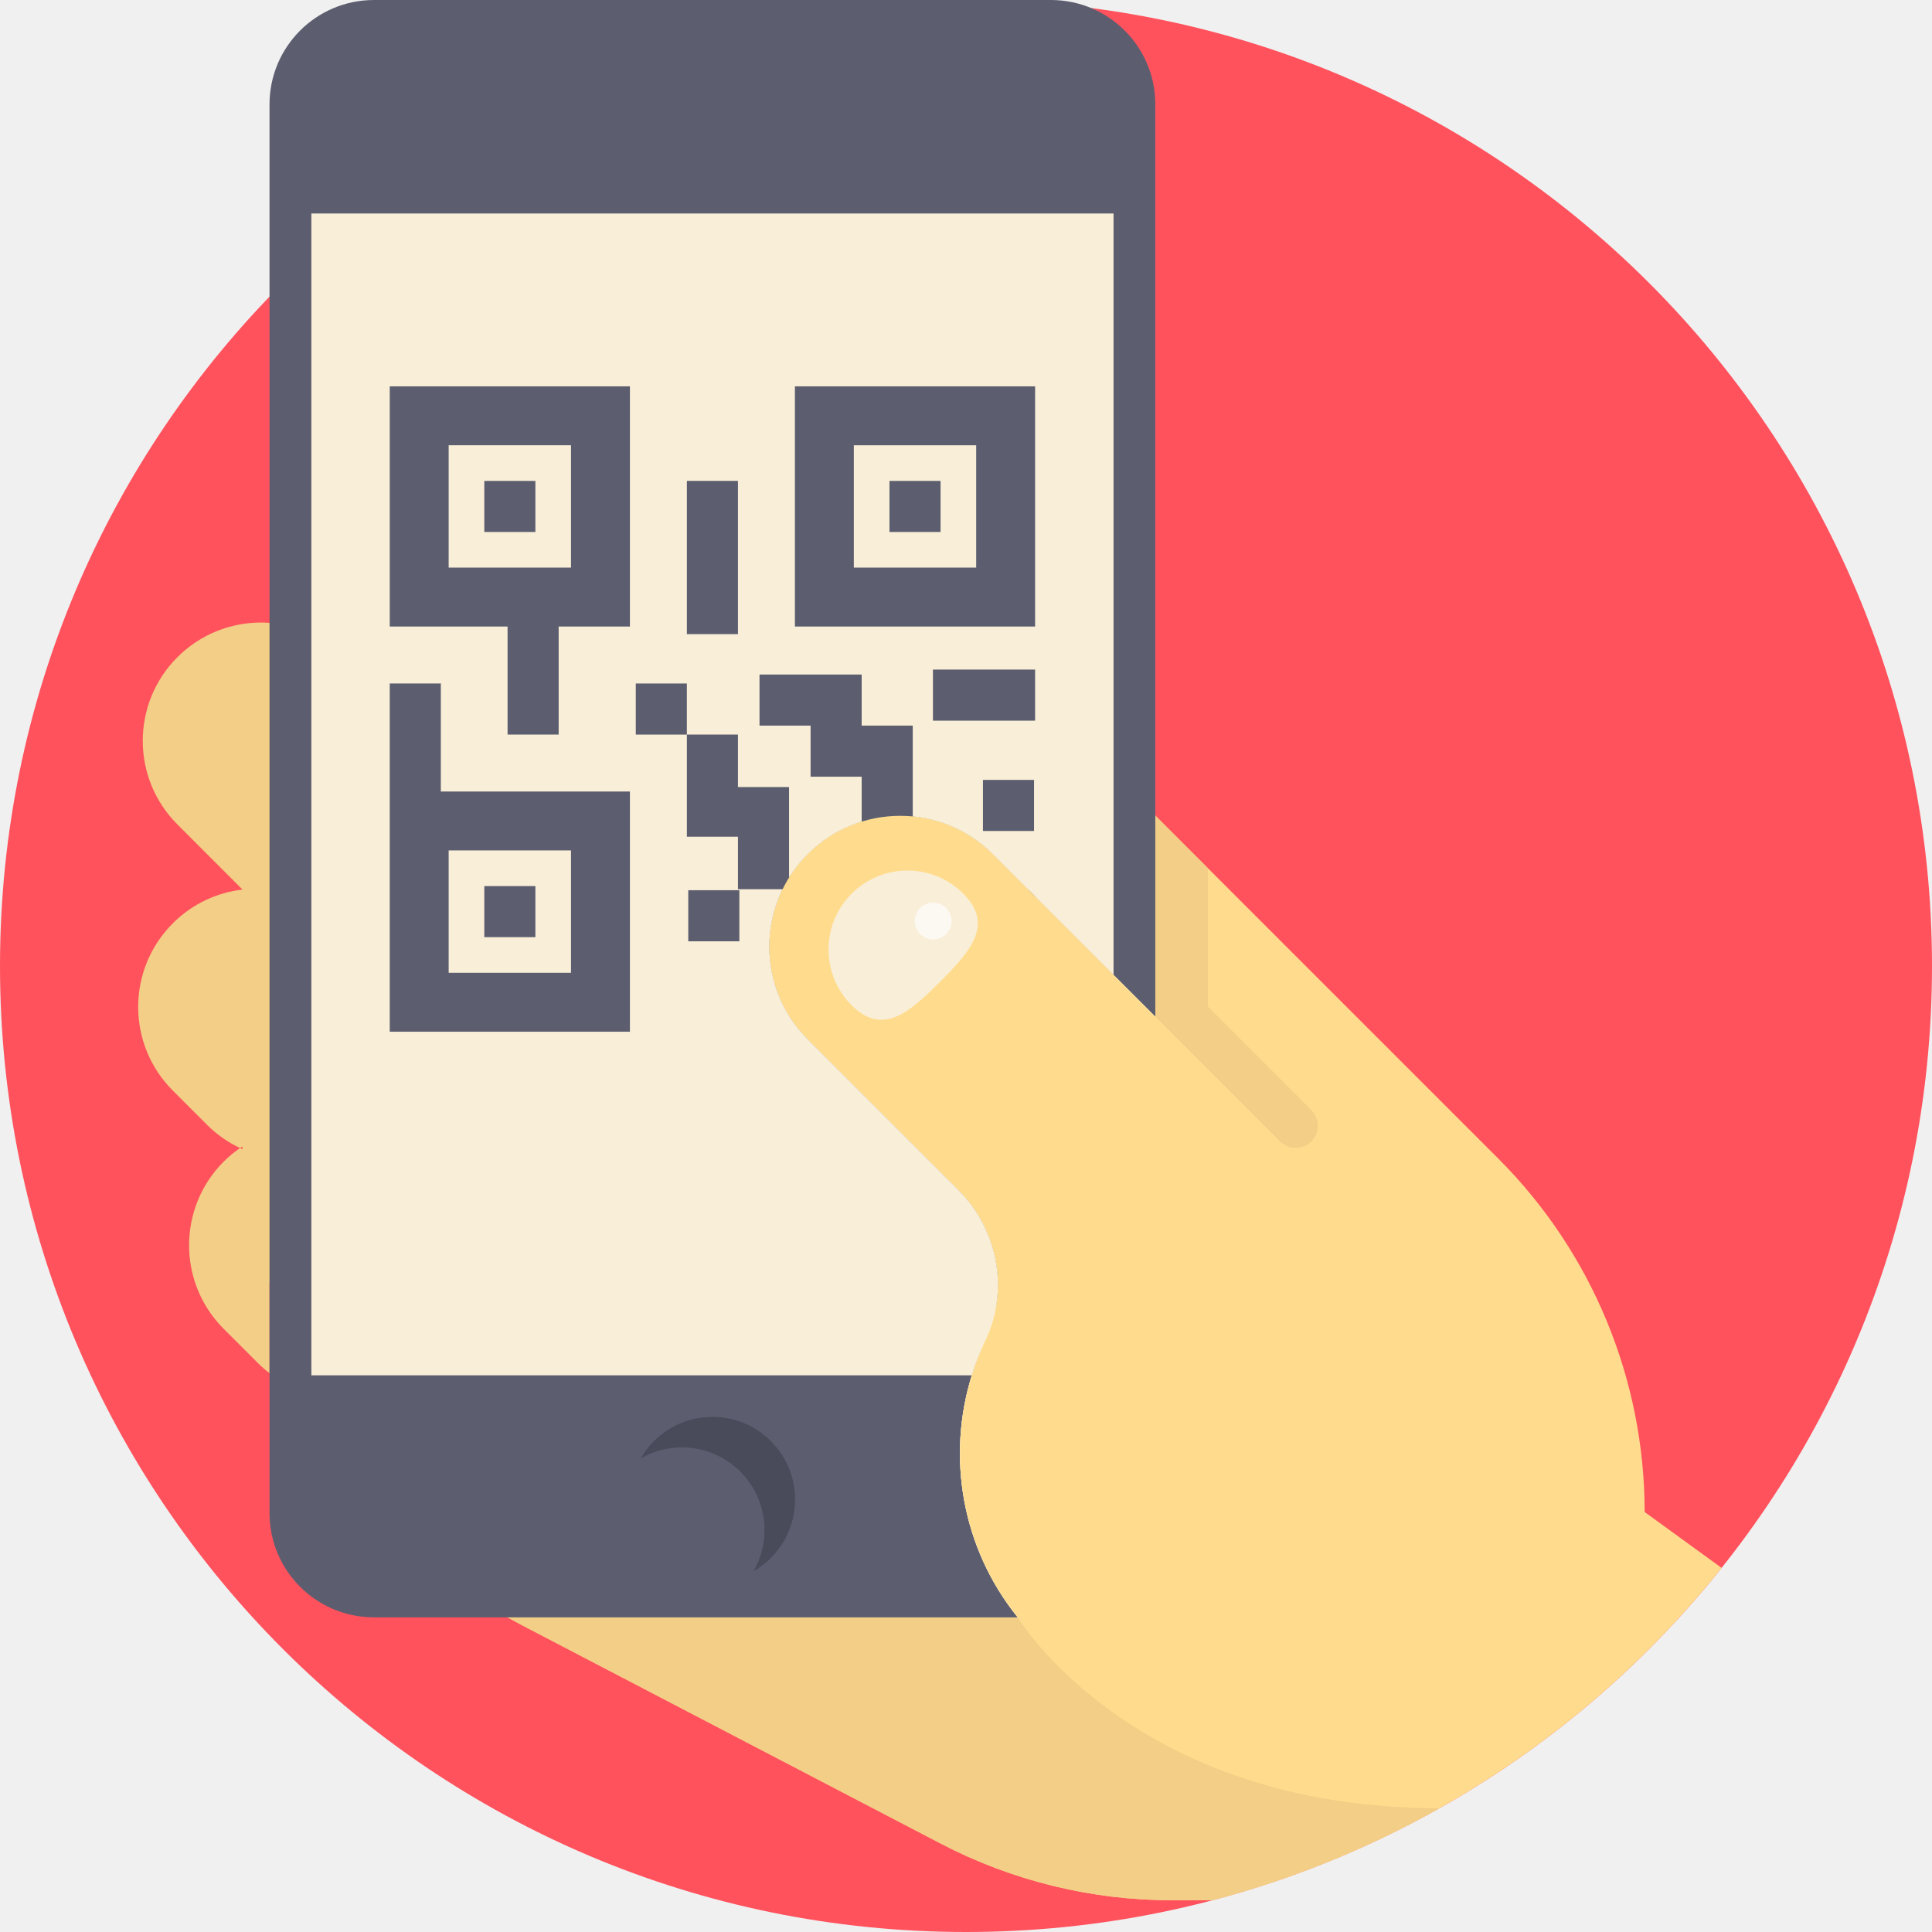
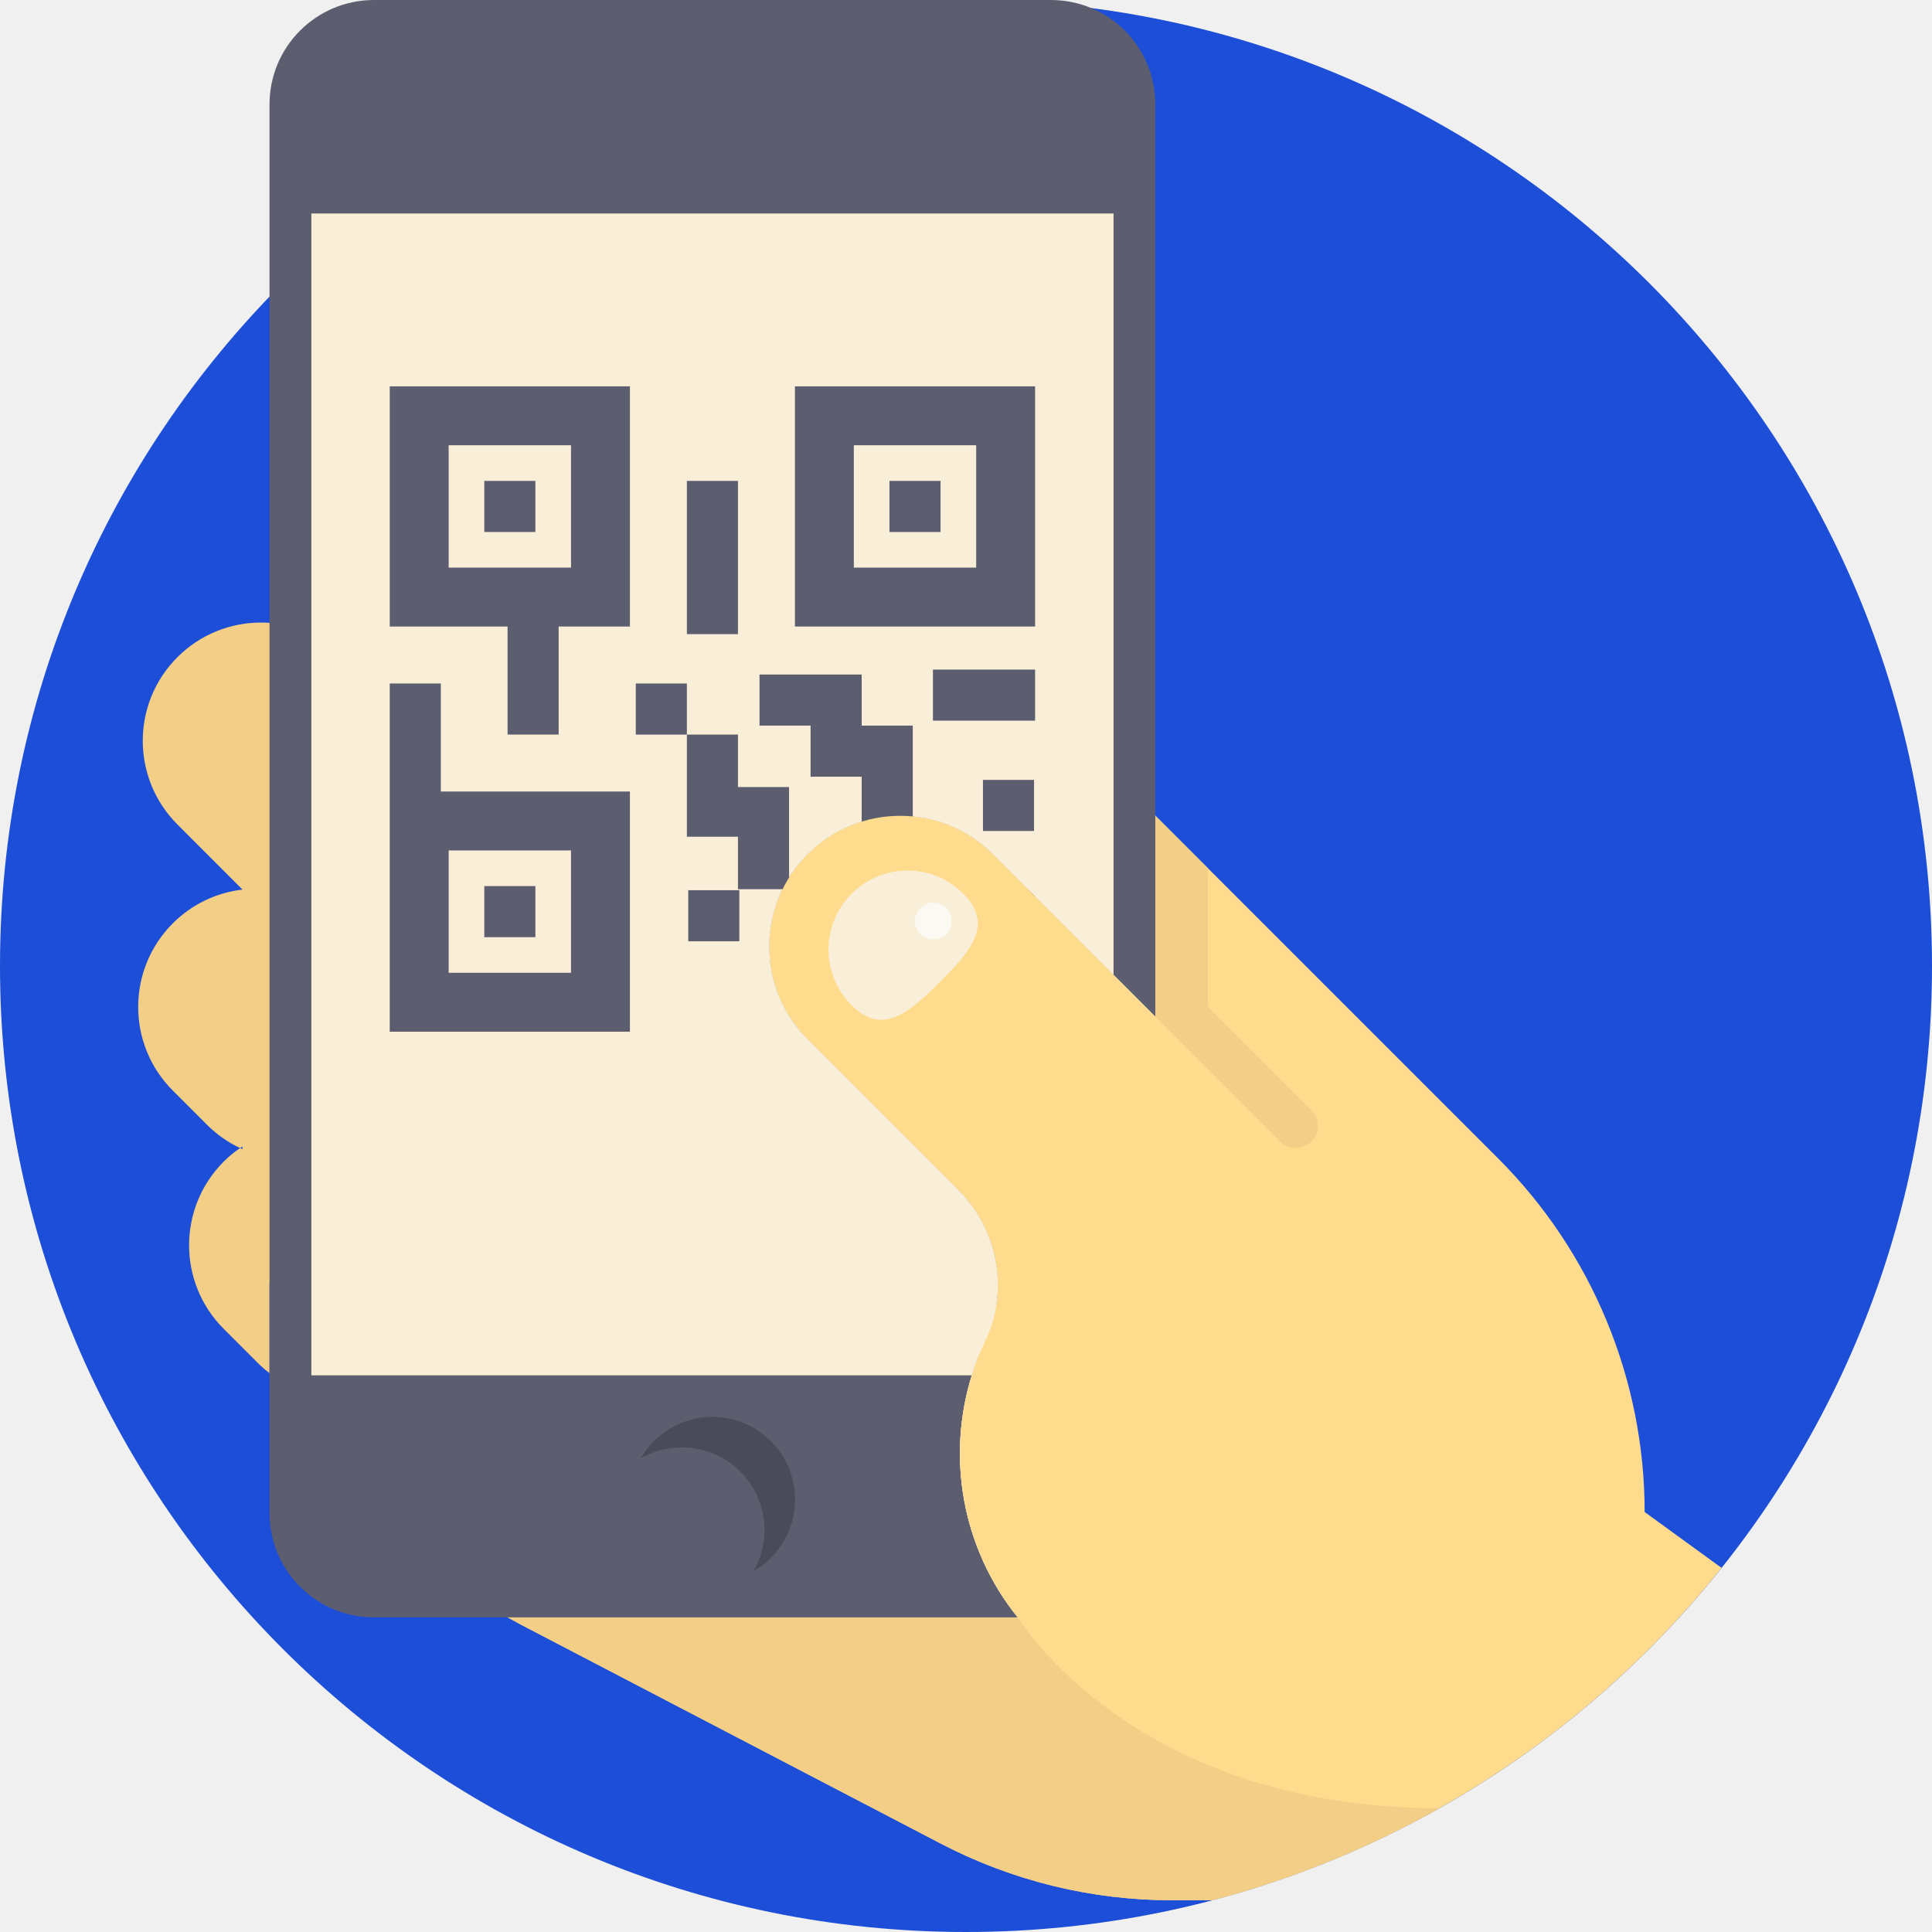
<svg xmlns="http://www.w3.org/2000/svg" version="1.1" id="Capa_1" x="0px" y="0px" viewBox="0 0 512 512" style="enable-background:new 0 0 512 512;" xml:space="preserve">
-   <circle style="fill:#FF525D;" cx="256" cy="256" r="256" />
+   <circle style="fill:#1d4ed8;" cx="256" cy="256" r="256" />
  <path style="fill:#FFDC8D;" d="M456.234,415.504c-20.522,25.736-45.902,47.428-74.762,63.687  c-18.725,10.553-38.902,18.808-60.155,24.398h-10.7c-21.337,0-42.339-5.141-61.252-14.994l-111.731-58.264l-24.607-13.531  l-26.823-14.754l135.314-6.269c15.287,0,11.494-37.491,11.494-52.767l73.153-126.872l90.885,90.885  c12.413,12.413,22.121,27.052,28.714,42.977c6.593,15.924,10.083,33.134,10.083,50.698L456.234,415.504z" />
  <g>
    <path style="fill:#F2CE86;" d="M381.471,479.19c-18.725,10.553-38.902,18.808-60.155,24.398h-10.7   c-21.337,0-42.339-5.141-61.252-14.994l-111.731-58.264l-24.607-13.531l156.682,11.818c0,0,30.313,50.573,111.741,50.573   C381.461,479.19,381.461,479.19,381.471,479.19z" />
    <path style="fill:#F2CE86;" d="M86.727,165.064H71.428c-0.757-0.047-1.513-0.084-2.258-0.084c-8.023,0-16.033,3.063-22.158,9.188   c-12.238,12.237-12.238,32.077,0,44.315l17.246,17.258c-6.749,0.793-13.283,3.771-18.459,8.947   c-12.238,12.238-12.238,32.09,0,44.328l9.055,9.055c2.619,2.619,5.585,4.684,8.768,6.173c0.208-0.147,0.425-0.274,0.636-0.414   v0.689c-0.211-0.094-0.427-0.176-0.636-0.275c-1.526,1.032-2.979,2.234-4.335,3.591c-12.238,12.249-12.238,32.09,0,44.328   l9.055,9.056c0.985,0.973,2.018,1.872,3.087,2.69v-24.035h15.298V165.064z" />
  </g>
  <path style="fill:#5C5E70;" d="M278.504,0.001H99.105c-15.287,0-27.681,12.379-27.681,27.667v373.293  c0,15.273,12.395,27.653,27.681,27.653h170.604c-14.837-18.379-18.888-42.559-12.181-64.129l37.562-106.122l11.081,11.081V27.668  C306.17,12.38,293.791,0.001,278.504,0.001" />
  <path style="fill:#F9EED7;" d="M214.047,226.367c-6.781,6.771-10.167,15.632-10.167,24.513c0,8.882,3.385,17.753,10.167,24.534  l39.936,39.936c10.491,10.491,13.563,26.488,7.178,39.863c-1.442,3.009-2.654,6.123-3.636,9.268H82.516v-307.9H295.1v201.791  l-32.005-32.005C249.553,212.814,227.589,212.814,214.047,226.367z" />
  <path style="fill:#494B5B;" d="M210.704,397.396c0,8.129-4.42,15.224-11.003,18.986c1.849-3.208,2.905-6.917,2.905-10.888  c0-12.1-9.801-21.911-21.901-21.911c-3.971,0-7.69,1.055-10.898,2.915c3.762-6.583,10.867-11.013,18.996-11.013  C200.903,375.484,210.704,385.296,210.704,397.396z" />
  <path style="fill:#F2CE86;" d="M347.529,294.198l-27.44-27.44v-36.697l-13.919-13.92v53.299l33.058,33.058  c3.698,3.697,10.02,1.079,10.02-4.15C349.248,296.792,348.629,295.299,347.529,294.198z" />
  <path style="fill:#FFFFFF;" d="M260.776,273.413v-13.538h13.537v13.538H260.776 M209.749,249.459v-13.537h13.537v13.537v13.538  h-13.537V249.459 M247.239,249.459v-13.537h13.538v13.537H247.239 M241.886,216.36v3.009h-13.537v-1.633  c-5.235,1.609-10.164,4.485-14.307,8.627c-1.748,1.748-3.272,3.636-4.568,5.628v3.659h-2.076c-2.344,4.79-3.515,10.009-3.515,15.237  c0,8.875,3.387,17.751,10.16,24.525l39.944,39.943c10.485,10.484,13.559,26.482,7.17,39.861c-1.442,3.015-2.654,6.125-3.627,9.271  h-30.649v0.001h30.646c-6.705,21.57-2.654,45.749,12.181,64.129h5.878c16.812,0,30.456-13.566,30.582-30.348V269.443l-11.08-11.077  l-20.777-20.779v11.875h-13.537v-13.537h11.875l-9.561-9.561C257.167,220.433,249.627,217.098,241.886,216.36 M295.09,56.577  H179.866v0.003H295.09V56.577" />
  <g>
    <rect x="128.345" y="127.446" style="fill:#5C5E70;" width="13.537" height="13.538" />
    <rect x="128.345" y="234.82" style="fill:#5C5E70;" width="13.537" height="13.537" />
    <path style="fill:#5C5E70;" d="M210.662,102.385v63.652h63.651v-63.652H210.662z M258.7,150.424h-32.426v-32.426H258.7V150.424z" />
    <rect x="235.719" y="127.446" style="fill:#5C5E70;" width="13.538" height="13.537" />
    <polygon style="fill:#5C5E70;" points="195.567,208.204 195.567,194.668 182.031,194.668 182.031,208.204 182.031,221.741    195.567,221.741 195.567,222.112 195.567,235.649 209.105,235.649 209.105,222.112 209.105,208.574 195.567,208.574  " />
    <polygon style="fill:#5C5E70;" points="247.239,177.445 247.239,190.982 260.776,190.982 274.313,190.982 274.313,177.445    260.776,177.445  " />
    <rect x="182.397" y="235.917" style="fill:#5C5E70;" width="13.537" height="13.537" />
    <rect x="168.49" y="181.133" style="fill:#5C5E70;" width="13.538" height="13.538" />
    <rect x="260.493" y="206.681" style="fill:#5C5E70;" width="13.538" height="13.538" />
    <polygon style="fill:#5C5E70;" points="228.35,178.757 214.812,178.757 201.276,178.757 201.276,192.294 214.812,192.294    214.812,205.831 228.35,205.831 228.35,219.368 241.886,219.368 241.886,205.831 241.886,192.294 228.35,192.294  " />
    <path style="fill:#5C5E70;" d="M134.511,181.13v13.538h13.537V181.13v-15.094h18.889v-63.651h-63.651v63.652h31.226V181.13z    M118.898,117.997h32.426v32.426h-32.426V117.997z" />
    <path style="fill:#5C5E70;" d="M116.823,181.13h-13.538v28.631v5.77v57.882h63.651v-63.652h-50.114V181.13H116.823z    M118.898,225.373h32.426v32.426h-32.426V225.373z" />
    <polygon style="fill:#5C5E70;" points="195.567,154.516 195.567,140.979 195.567,127.442 182.031,127.442 182.031,140.979    182.031,154.516 182.031,168.053 195.567,168.053  " />
  </g>
  <path style="fill:#FFDC8D;" d="M295.097,258.368l-32.005-32.006c-13.535-13.546-35.5-13.546-49.048,0  c-6.773,6.774-10.161,15.637-10.161,24.524c0,8.875,3.387,17.75,10.161,24.524l39.944,39.944  c10.485,10.484,13.559,26.481,7.17,39.86c-1.441,3.015-2.654,6.125-3.627,9.271c-6.713,21.57-2.654,45.745,12.178,64.132  l13.457,14.703c15.288,0,40.751-19.205,40.751-34.482L306.17,269.44L295.097,258.368z" />
  <path style="fill:#F9EED7;" d="M255.284,236.829c-8.17-8.17-21.416-8.17-29.586,0c-8.17,8.17-8.17,21.416,0,29.586  s15.225,1.978,23.395-6.192C257.262,252.054,263.454,244.999,255.284,236.829z" />
  <circle style="fill:#FCF8F2;" cx="247.296" cy="244.088" r="4.877" />
  <g>
</g>
  <g>
</g>
  <g>
</g>
  <g>
</g>
  <g>
</g>
  <g>
</g>
  <g>
</g>
  <g>
</g>
  <g>
</g>
  <g>
</g>
  <g>
</g>
  <g>
</g>
  <g>
</g>
  <g>
</g>
  <g>
</g>
</svg>
